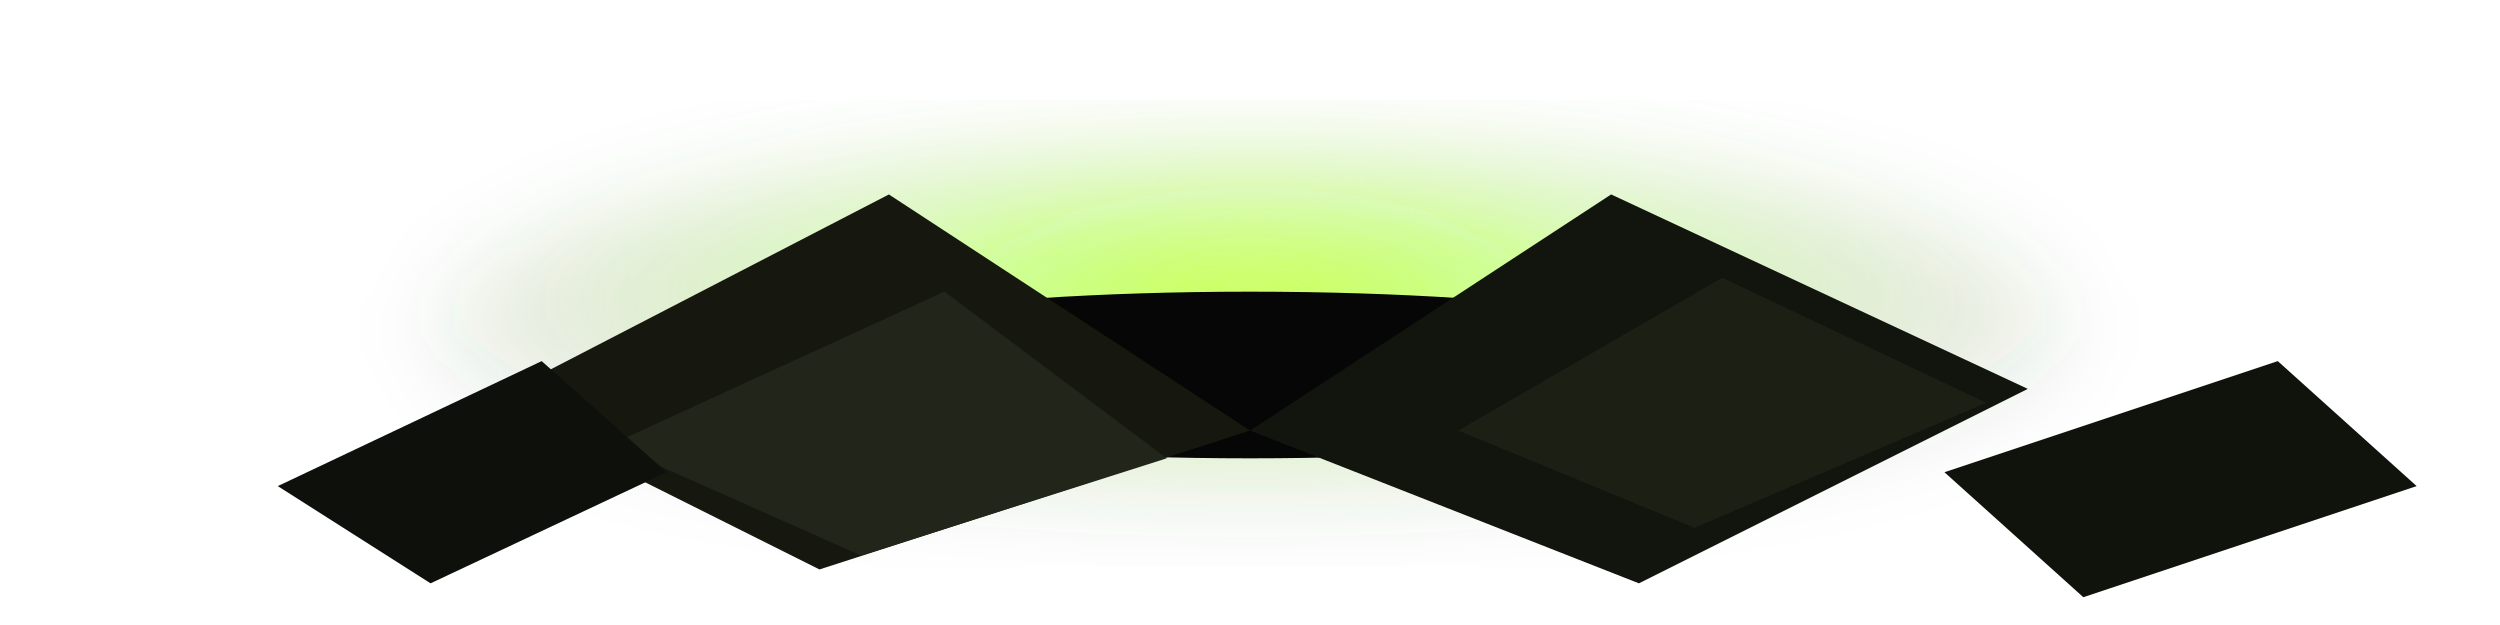
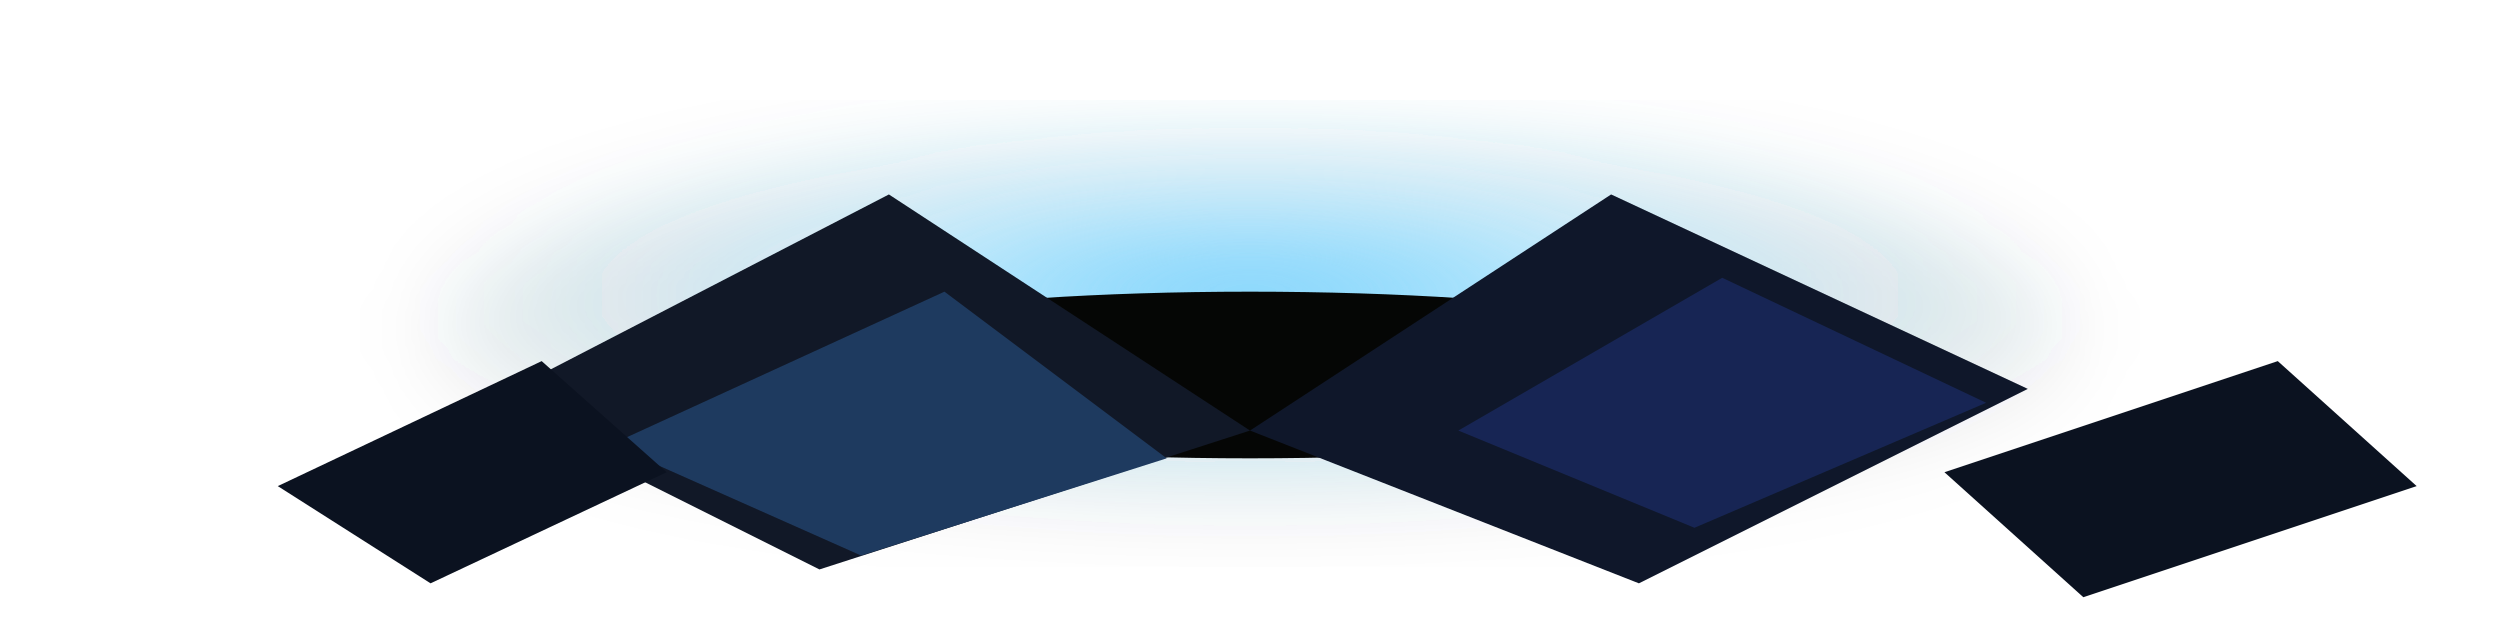
<svg xmlns="http://www.w3.org/2000/svg" viewBox="0 0 360 90" fill="none">
  <defs>
    <radialGradient id="pit" cx="50%" cy="40%" r="60%">
-       <stop offset="0%" stop-color="#d8ff4a" />
-       <stop offset="40%" stop-color="#7cff00" stop-opacity=".28" />
+       <stop offset="0%" stop-color="#7dd3fc" />
+       <stop offset="40%" stop-color="#38bdf8" stop-opacity=".28" />
      <stop offset="100%" stop-color="#000" stop-opacity="0" />
    </radialGradient>
    <filter id="blur">
      <feGaussianBlur stdDeviation="6" />
    </filter>
  </defs>
  <ellipse cx="180" cy="48" rx="118" ry="28" fill="url(#pit)" filter="url(#blur)" />
  <ellipse cx="180" cy="54" rx="78" ry="12" fill="#050605" />
-   <path d="M70 58 128 28 180 62 118 82Z" fill="#16180f" />
-   <path d="M88 64 136 42 168 66 124 80Z" fill="#22261a" />
-   <path d="M232 28 292 56 236 84 180 62Z" fill="#12140e" />
-   <path d="M248 40 286 58 244 76 210 62Z" fill="#1c2014" />
-   <path d="M40 70 78 52 96 68 62 84Z" fill="#0e100c" />
-   <path d="M280 68 328 52 348 70 300 86Z" fill="#10120c" />
+   <path d="M70 58 128 28 180 62 118 82Z" fill="#111827" />
+   <path d="M88 64 136 42 168 66 124 80Z" fill="#1e3a5f" />
+   <path d="M232 28 292 56 236 84 180 62Z" fill="#0f172a" />
+   <path d="M248 40 286 58 244 76 210 62Z" fill="#172554" />
+   <path d="M40 70 78 52 96 68 62 84Z" fill="#0b1220" />
+   <path d="M280 68 328 52 348 70 300 86Z" fill="#0b1220" />
</svg>
